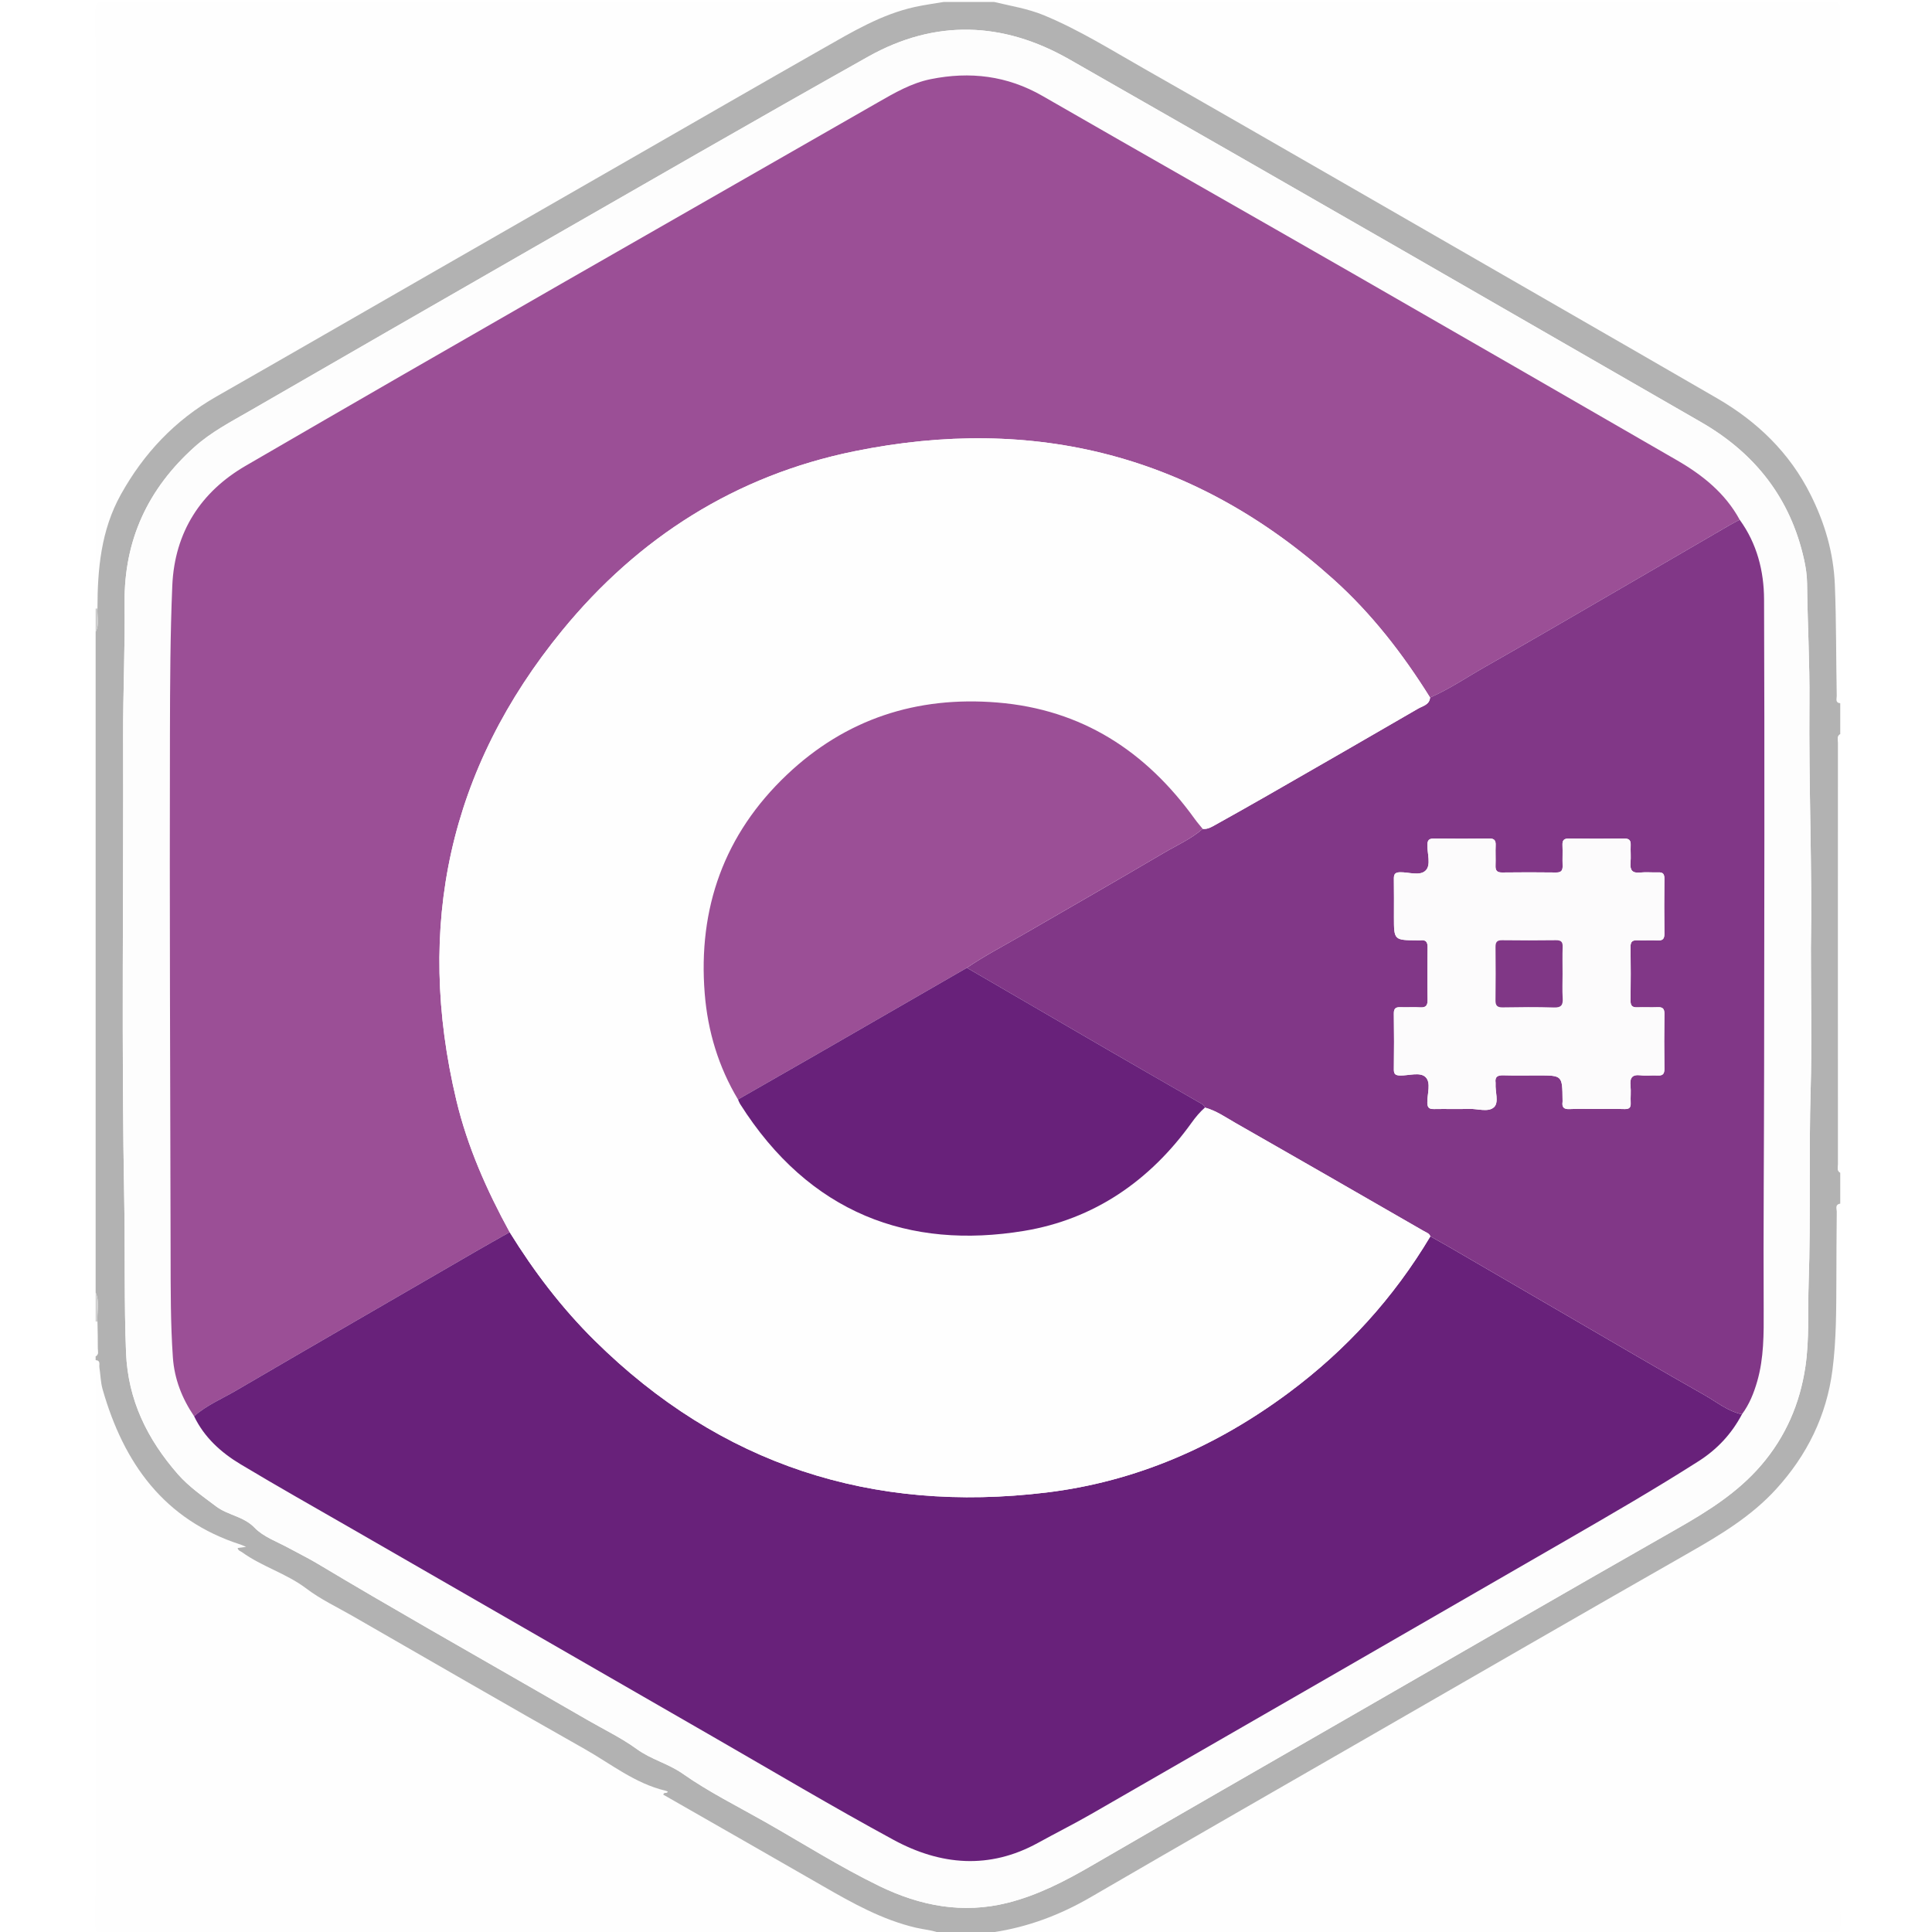
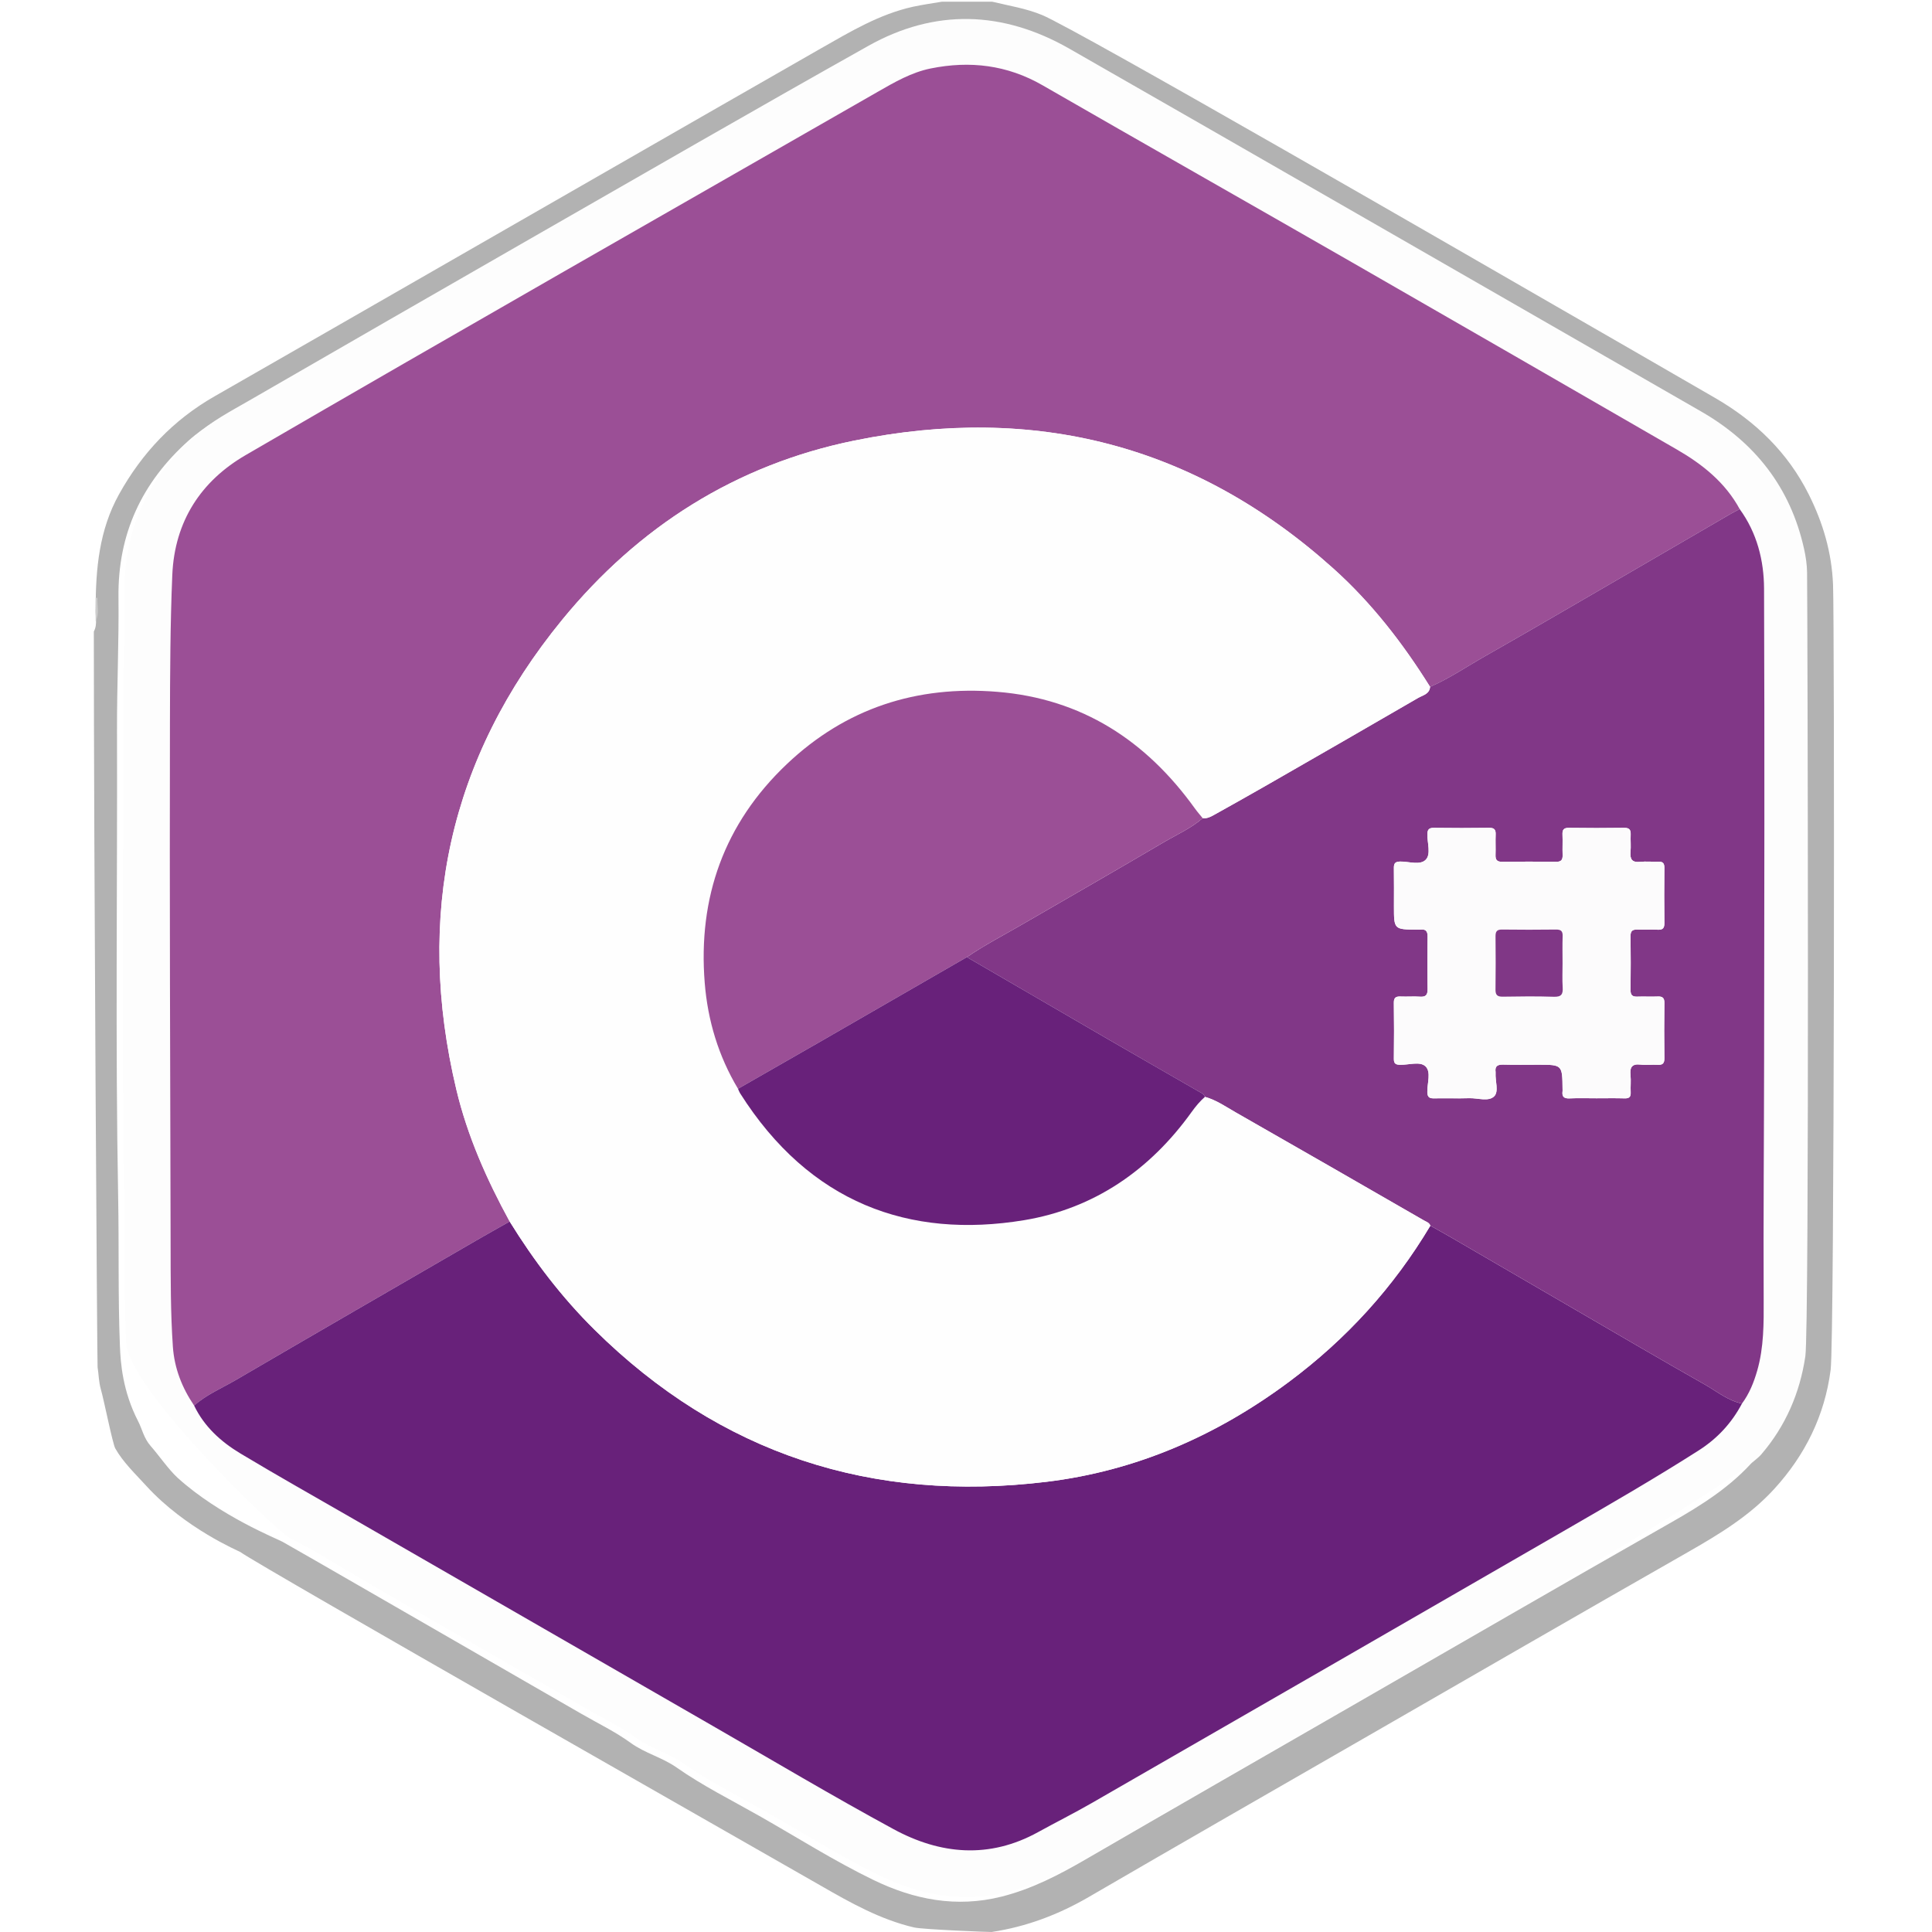
<svg xmlns="http://www.w3.org/2000/svg" version="1.1" id="Layer_1" x="0px" y="0px" width="1000px" height="1000px" viewBox="0 0 1000 1000" enable-background="new 0 0 1000 1000" xml:space="preserve">
  <g id="nrGJPc.tif">
    <g>
-       <path fill="#FEFEFE" d="M952.5,623c0,124.591-0.021,249.181,0.102,373.771c0.003,3.656-0.815,4.324-4.368,4.321    C802.989,1000.984,657.744,1001,512.5,1001c0.563-0.303,1.099-0.793,1.693-0.883c17.982-2.711,34.59-8.978,50.333-18.134    c47.332-27.529,94.839-54.756,142.294-82.073c55.821-32.132,111.587-64.363,167.536-96.271    c16.257-9.271,32.138-18.843,44.897-32.81c16.053-17.57,26.164-38.054,29.218-61.668c2.028-15.679,1.971-31.525,2.031-47.331    c0.043-11.498,0.051-22.996,0.201-34.493C950.725,625.802,949.586,623.465,952.5,623z" />
-       <path fill-rule="evenodd" clip-rule="evenodd" fill="#FEFEFE" d="M514.5,1C659,1,803.5,1.017,948,0.906    c3.749-0.003,4.598,0.845,4.595,4.594C952.479,125,952.5,244.5,952.5,364c-2.733-0.26-1.782-2.426-1.81-3.841    c-0.371-19.144-0.195-38.286-0.972-57.437c-0.678-16.688-5.225-32.042-12.605-46.762c-10.871-21.68-27.562-37.763-48.343-49.808    c-27.362-15.857-54.779-31.618-82.182-47.405c-38.219-22.02-76.435-44.043-114.672-66.028    c-33.189-19.082-66.351-38.215-99.637-57.125c-17.065-9.695-33.728-20.159-51.962-27.699C531.985,4.45,523.157,3.101,514.5,1z" />
-       <path fill-rule="evenodd" clip-rule="evenodd" fill="#FEFEFE" d="M487.5,1001c-144.568,0-289.137-0.015-433.705,0.086    c-3.474,0.003-4.408-0.549-4.403-4.285C49.528,899.2,49.5,801.601,49.5,704c2.748,0.163,1.722,2.348,1.947,3.774    c0.595,3.767,0.62,7.68,1.656,11.312c10.918,38.263,31.857,67.693,71.53,80.421c0.728,0.233,1.417,0.59,2.761,1.158    c-1.914,0.245-3.134,0.401-4.384,0.562c0.292,1.479,1.45,1.598,2.226,2.161c10.384,7.541,23.01,11.001,33.346,18.85    c7.367,5.594,15.936,9.616,24.015,14.26c39.968,22.968,79.854,46.079,119.981,68.764c13.677,7.731,26.161,17.903,41.933,21.613    c0.409,0.097,0.789,0.317,1.146,0.464c-0.378,1.263-2.018-0.028-2.336,1.582c27.513,15.748,55.118,31.482,82.653,47.337    c15.307,8.812,30.664,17.426,48.091,21.512C478.547,998.819,483.231,999.062,487.5,1001z" />
-       <path fill-rule="evenodd" clip-rule="evenodd" fill="#FEFEFE" d="M49.5,315c0-103.265,0.026-206.53-0.106-309.794    c-0.005-3.718,0.904-4.296,4.395-4.293C198.692,1.015,343.597,1,488.5,1c-5.018,0.863-10.078,1.527-15.044,2.624    c-17.345,3.833-32.382,12.893-47.553,21.516c-32.689,18.581-65.251,37.386-97.863,56.102c-35.5,20.373-71,40.744-106.494,61.125    c-36.504,20.962-72.958,42.011-109.518,62.873c-21.406,12.215-37.605,29.348-49.513,50.793    c-10.216,18.399-12.044,38.45-12.064,58.903C50.136,314.998,49.819,315.02,49.5,315z" />
-       <path fill-rule="evenodd" clip-rule="evenodd" fill="#B2B2B2" d="M50.45,314.936c0.021-20.453,1.848-40.504,12.064-58.903    c11.908-21.445,28.107-38.578,49.513-50.793c36.561-20.862,73.014-41.911,109.518-62.873    c35.494-20.381,70.994-40.752,106.494-61.125c32.612-18.716,65.174-37.521,97.863-56.102    c15.171-8.623,30.208-17.684,47.553-21.516C478.422,2.527,483.482,1.863,488.5,1c8.667,0,17.333,0,26,0    c8.657,2.101,17.485,3.45,25.818,6.896c18.234,7.54,34.896,18.004,51.962,27.699c33.286,18.911,66.447,38.043,99.637,57.125    c38.237,21.985,76.453,44.009,114.672,66.028c27.402,15.787,54.819,31.548,82.182,47.405    c20.781,12.045,37.472,28.128,48.343,49.808c7.381,14.72,11.928,30.074,12.605,46.762c0.776,19.15,0.601,38.293,0.972,57.437    c0.027,1.415-0.924,3.581,1.81,3.841c0,5.333,0,10.667,0,16c-1.899,1.124-1.097,2.988-1.098,4.518    c-0.04,72.655-0.038,145.31,0.004,217.964c0,1.529-0.806,3.394,1.094,4.519c0,5.333,0,10.667,0,16    c-2.914,0.465-1.775,2.802-1.796,4.337c-0.15,11.497-0.158,22.995-0.201,34.493c-0.061,15.806-0.003,31.652-2.031,47.331    c-3.054,23.614-13.165,44.098-29.218,61.668c-12.76,13.967-28.641,23.538-44.897,32.81    c-55.949,31.908-111.715,64.14-167.536,96.271c-47.455,27.317-94.962,54.544-142.294,82.073    c-15.743,9.156-32.351,15.423-50.333,18.134c-0.595,0.09-1.13,0.58-1.693,0.883c-8.333,0-16.667,0-25,0    c-4.269-1.938-8.953-2.181-13.436-3.231c-17.427-4.086-32.784-12.699-48.091-21.512c-27.535-15.854-55.141-31.589-82.653-47.337    c0.318-1.61,1.958-0.319,2.336-1.582c-0.356-0.146-0.736-0.367-1.146-0.464c-15.771-3.71-28.256-13.882-41.933-21.613    c-40.128-22.685-80.014-45.796-119.981-68.764c-8.079-4.644-16.648-8.666-24.015-14.26c-10.336-7.849-22.961-11.309-33.346-18.85    c-0.776-0.563-1.934-0.683-2.226-2.161c1.25-0.16,2.47-0.316,4.384-0.562c-1.344-0.568-2.033-0.925-2.761-1.158    c-39.672-12.728-60.612-42.158-71.53-80.421c-1.036-3.632-1.061-7.545-1.656-11.312c-0.225-1.427,0.8-3.611-1.947-3.774    c0-0.667,0-1.333,0-2c1.761-0.958,1.033-2.622,1.041-4c0.027-4.64-0.068-9.279-0.116-13.919    c-0.347-5.024,1.269-10.17-0.925-15.081c0-114,0-228,0-342C51.598,323.119,50.132,318.957,50.45,314.936z M937.319,490.691    c0.747-39.354-1.15-83.322-0.763-127.301c0.181-20.494-0.998-40.951-1.214-61.433c-0.043-4.118-0.666-8.297-1.561-12.329    c-7.051-31.778-25.391-55.094-53.433-71.202c-52.678-30.26-105.264-60.679-157.942-90.938    C666.119,95.157,609.816,62.853,553.43,30.694c-34.367-19.599-69.474-20.79-104.089-1.361    c-58.638,32.913-116.875,66.54-175.218,99.978c-48.376,27.727-96.675,55.588-144.973,83.448    c-9.788,5.646-19.837,10.864-28.375,18.506c-24.185,21.647-36.664,48.289-36.282,81.062c0.268,22.972-0.832,45.957-0.764,68.935    c0.237,80.64-0.9,161.282,0.601,241.919c0.477,25.64-0.117,51.279,0.912,76.933c0.987,24.608,11.059,44.854,26.791,62.879    c5.723,6.558,12.907,11.463,19.813,16.698c6.126,4.645,14.201,5.082,19.976,11.083c4.542,4.721,11.514,7.148,17.504,10.415    c5.116,2.789,10.308,5.327,15.354,8.351c37.545,22.497,75.665,44.033,113.604,65.871c8.656,4.982,17.318,9.954,25.966,14.949    c8.504,4.911,17.456,9.211,25.355,14.956c7.413,5.393,16.254,7.467,23.827,12.784c13.43,9.428,28.301,16.814,42.628,24.951    c19.683,11.178,38.833,23.349,59.212,33.229c21.009,10.186,42.947,14.474,66.268,8.619c15.713-3.945,29.753-11.261,43.618-19.306    c44.916-26.061,89.953-51.913,134.958-77.821c55.969-32.219,111.858-64.577,167.988-96.515    c16.021-9.116,31.413-18.791,43.522-32.91c12.572-14.659,19.973-31.744,22.812-50.748c2.17-14.525,1.212-29.243,1.718-43.86    c1.15-33.288,0.06-66.616,1.036-99.932C937.859,540.997,937.319,518.15,937.319,490.691z" />
-       <path fill-rule="evenodd" clip-rule="evenodd" fill="#FEFEFE" d="M952.5,607c-1.899-1.125-1.094-2.989-1.094-4.519    c-0.042-72.654-0.044-145.309-0.004-217.964c0.001-1.529-0.802-3.394,1.098-4.518C952.5,455.667,952.5,531.333,952.5,607z" />
-       <path fill-rule="evenodd" clip-rule="evenodd" fill="#FEFEFE" d="M50.425,684.081c0.048,4.64,0.143,9.279,0.116,13.919    c-0.008,1.378,0.72,3.042-1.041,4c0-6,0-12,0-18C49.81,684.009,50.119,684.035,50.425,684.081z" />
-       <path fill-rule="evenodd" clip-rule="evenodd" fill="#D1D1D1" d="M50.425,684.081c-0.307-0.046-0.615-0.072-0.925-0.081    c0-5,0-10,0-15C51.694,673.911,50.079,679.057,50.425,684.081z" />
-       <path fill-rule="evenodd" clip-rule="evenodd" fill="#CCCCCC" d="M50.45,314.936c-0.318,4.021,1.148,8.184-0.95,12.064    c0-4,0-8,0-12C49.819,315.02,50.136,314.998,50.45,314.936z" />
-       <path fill-rule="evenodd" clip-rule="evenodd" fill="#FDFDFD" d="M937.319,490.691c0,27.459,0.54,50.306-0.128,73.116    c-0.977,33.315,0.114,66.644-1.036,99.932c-0.506,14.617,0.452,29.335-1.718,43.86c-2.839,19.004-10.239,36.089-22.812,50.748    c-12.109,14.119-27.501,23.794-43.522,32.91c-56.13,31.938-112.02,64.296-167.988,96.515    c-45.005,25.908-90.042,51.761-134.958,77.821c-13.865,8.045-27.905,15.36-43.618,19.306c-23.32,5.854-45.259,1.566-66.268-8.619    c-20.379-9.881-39.529-22.052-59.212-33.229c-14.327-8.137-29.198-15.523-42.628-24.951c-7.573-5.317-16.414-7.392-23.827-12.784    c-7.899-5.745-16.852-10.045-25.355-14.956c-8.647-4.995-17.31-9.967-25.966-14.949c-37.939-21.838-76.06-43.374-113.604-65.871    c-5.046-3.023-10.238-5.562-15.354-8.351c-5.99-3.267-12.961-5.694-17.504-10.415c-5.774-6.001-13.849-6.438-19.976-11.083    c-6.906-5.235-14.09-10.141-19.813-16.698c-15.732-18.025-25.804-38.271-26.791-62.879c-1.029-25.653-0.435-51.293-0.912-76.933    c-1.501-80.637-0.364-161.279-0.601-241.919c-0.067-22.978,1.032-45.963,0.764-68.935c-0.382-32.772,12.097-59.414,36.282-81.062    c8.537-7.642,18.587-12.86,28.375-18.506c48.298-27.86,96.597-55.722,144.973-83.448c58.343-33.438,116.58-67.065,175.218-99.978    c34.615-19.429,69.722-18.238,104.089,1.361c56.387,32.158,112.689,64.463,168.978,96.795    c52.679,30.259,105.265,60.678,157.942,90.938c28.042,16.108,46.382,39.424,53.433,71.202c0.895,4.032,1.518,8.211,1.561,12.329    c0.216,20.481,1.395,40.938,1.214,61.433C936.169,407.369,938.066,451.337,937.319,490.691z M901.635,732.025    c3.809-5.122,6.147-10.951,7.89-17.009c3.489-12.129,3.415-24.535,3.354-37.062c-0.201-41.63,0.186-83.264,0.23-124.896    c0.088-80.942,0.279-161.886-0.031-242.826c-0.057-14.682-3.688-28.925-12.622-41.213c-7.518-13.809-19.27-23.178-32.572-30.852    C811.934,205.892,756,173.584,699.979,141.43c-53.419-30.662-106.999-61.045-160.383-91.769    c-18.276-10.519-37.564-12.791-57.86-8.691c-9.927,2.005-18.654,7.064-27.303,12.021    C345.24,115.565,235.896,177.885,127.092,241.131c-22.885,13.302-36.731,34.03-37.914,62.024    c-1.077,25.487-1.158,50.979-1.217,76.452c-0.211,89.984,0.13,179.971,0.344,269.955c0.042,17.658-0.048,35.323,1.17,52.963    c0.778,11.256,4.73,21.29,10.997,30.529c5.246,10.922,13.905,18.751,23.983,24.802c19.251,11.558,38.827,22.574,58.285,33.785    c62.022,35.734,124.043,71.472,186.086,107.171c31.165,17.933,62.073,36.345,93.666,53.491    c24.273,13.175,49.585,15.462,74.84,1.525c9.176-5.063,18.562-9.754,27.644-14.979c81.926-47.145,163.832-94.322,245.681-141.601    c23.055-13.317,46.11-26.639,68.569-40.968C888.889,750.115,896.315,742.097,901.635,732.025z" />
-       <path fill-rule="evenodd" clip-rule="evenodd" fill="#9B4F96" d="M100.473,733.055c-6.267-9.239-10.219-19.273-10.997-30.529    c-1.218-17.64-1.128-35.305-1.17-52.963c-0.214-89.984-0.555-179.971-0.344-269.955c0.06-25.474,0.141-50.965,1.217-76.452    c1.183-27.994,15.029-48.723,37.914-62.024C235.896,177.885,345.24,115.565,454.434,52.99    c8.648-4.957,17.376-10.015,27.303-12.021c20.296-4.1,39.584-1.828,57.86,8.691c53.384,30.724,106.964,61.107,160.383,91.769    c56.021,32.154,111.954,64.462,167.904,96.739c13.303,7.674,25.055,17.043,32.572,30.852c-1.753,0.942-3.535,1.834-5.255,2.833    c-21.629,12.569-43.236,25.176-64.875,37.728c-20.493,11.887-40.954,23.83-61.556,35.527    c-9.479,5.383-18.523,11.562-28.562,15.943c-14.086-22.556-30.222-43.434-50.087-61.269    c-71.433-64.133-154.642-85.23-247.981-66.19c-61.297,12.505-111.756,44.61-151.145,92.722    c-58.629,71.611-76.212,153.246-54.783,243.21c5.74,24.098,15.744,46.58,27.596,68.264c-5.49,3.108-11.008,6.172-16.467,9.335    c-41.797,24.212-83.624,48.373-125.334,72.735C114.746,724.1,106.858,727.371,100.473,733.055z" />
-       <path fill-rule="evenodd" clip-rule="evenodd" fill="#68217A" d="M100.473,733.055c6.386-5.684,14.273-8.955,21.534-13.196    c41.71-24.362,83.537-48.523,125.334-72.735c5.459-3.163,10.977-6.227,16.466-9.335c12.56,20.313,26.909,39.194,43.94,56.03    c65.146,64.4,143.678,89.626,233.892,78.704c46.317-5.607,88.017-23.83,125.466-51.699c29.749-22.14,54.248-49.013,73.243-80.881    c3.465,1.952,6.953,3.865,10.392,5.864c21.636,12.574,43.252,25.18,64.89,37.75c22.21,12.902,44.357,25.918,66.709,38.573    c6.271,3.551,11.973,8.354,19.297,9.896c-5.319,10.071-12.746,18.09-22.408,24.256c-22.459,14.329-45.515,27.65-68.569,40.968    c-81.849,47.278-163.755,94.456-245.681,141.601c-9.081,5.226-18.468,9.916-27.644,14.979    c-25.255,13.937-50.566,11.649-74.84-1.525c-31.593-17.146-62.501-35.559-93.666-53.491    c-62.043-35.699-124.063-71.437-186.086-107.171c-19.458-11.211-39.034-22.228-58.285-33.785    C114.378,751.806,105.719,743.977,100.473,733.055z" />
-       <path fill-rule="evenodd" clip-rule="evenodd" fill="#813787" d="M901.635,732.025c-7.324-1.542-13.026-6.345-19.297-9.896    c-22.352-12.655-44.499-25.671-66.709-38.573c-21.638-12.57-43.254-25.176-64.89-37.75c-3.438-1.999-6.927-3.912-10.392-5.864    c-0.566-1.608-2.137-2.026-3.392-2.749c-32.424-18.662-64.831-37.354-97.336-55.876c-5.161-2.941-10.1-6.437-15.957-8.044    c-0.561-1.57-1.993-2.111-3.289-2.855c-15.503-8.915-31.015-17.815-46.485-26.787c-24.492-14.203-48.955-28.458-73.43-42.69    c9.04-6.196,18.77-11.228,28.233-16.708c24.553-14.216,49.167-28.327,73.612-42.726c6.812-4.012,14.158-7.211,20.194-12.492    c2.49,0.324,4.523-0.921,6.533-2.043c8.988-5.014,17.968-10.046,26.894-15.169c26.064-14.96,52.127-29.927,78.11-45.026    c2.374-1.38,5.875-1.944,6.171-5.725c10.04-4.382,19.084-10.561,28.563-15.943c20.602-11.697,41.062-23.641,61.556-35.527    c21.639-12.552,43.246-25.158,64.875-37.728c1.72-0.999,3.502-1.891,5.255-2.833c8.934,12.288,12.565,26.531,12.622,41.213    c0.311,80.94,0.119,161.884,0.031,242.826c-0.045,41.632-0.432,83.266-0.23,124.896c0.061,12.526,0.135,24.933-3.354,37.062    C907.782,721.074,905.443,726.903,901.635,732.025z M826.356,574.004c4.832,0,9.667-0.101,14.494,0.043    c2.364,0.07,3.313-0.693,3.192-3.114c-0.15-2.991,0.206-6.021-0.092-8.989c-0.403-4.025,0.799-5.87,5.146-5.373    c2.96,0.339,5.998-0.067,8.987,0.102c2.643,0.149,3.433-0.892,3.399-3.47c-0.121-9.496-0.129-18.995,0.004-28.49    c0.037-2.683-0.946-3.496-3.489-3.384c-3.492,0.153-7-0.073-10.493,0.066c-2.54,0.103-3.564-0.764-3.532-3.419    c0.111-9.329,0.119-18.661-0.003-27.99c-0.037-2.772,1.203-3.386,3.627-3.3c3.495,0.123,7.004-0.105,10.494,0.068    c2.663,0.133,3.422-0.922,3.391-3.481c-0.116-9.495-0.106-18.994-0.004-28.49c0.025-2.344-0.708-3.332-3.107-3.244    c-3.161,0.117-6.357-0.236-9.489,0.086c-4.128,0.424-5.259-1.348-4.925-5.144c0.262-2.976-0.051-5.997,0.078-8.991    c0.108-2.522-0.751-3.511-3.423-3.473c-9.495,0.136-18.994,0.133-28.489,0.002c-2.677-0.036-3.503,0.932-3.385,3.488    c0.161,3.491-0.06,6.999,0.066,10.493c0.09,2.457-0.598,3.635-3.338,3.599c-9.329-0.121-18.662-0.116-27.99-0.003    c-2.697,0.032-3.479-1.092-3.388-3.582c0.126-3.494-0.087-7.002,0.062-10.494c0.108-2.523-0.667-3.541-3.369-3.503    c-9.495,0.136-18.994,0.126-28.489,0.004c-2.585-0.032-3.47,0.78-3.491,3.403c-0.036,4.458,1.929,10.188-0.785,13.051    c-2.969,3.131-8.827,0.891-13.41,0.999c-2.906,0.069-3.17,1.384-3.134,3.698c0.101,6.496,0.035,12.995,0.035,19.493    c0,11.974,0,11.974,12.199,12.048c0.5,0.003,1.007,0.057,1.498-0.006c2.828-0.363,3.752,0.859,3.709,3.675    c-0.139,8.995-0.149,17.995,0.005,26.99c0.051,2.968-0.762,4.261-3.915,4.043c-3.316-0.229-6.665,0.06-9.991-0.083    c-2.445-0.105-3.604,0.491-3.561,3.283c0.147,9.661,0.127,19.327,0.011,28.99c-0.031,2.522,1.031,3.032,3.268,3.073    c4.465,0.082,10.224-1.894,13.057,0.757c3.127,2.926,0.877,8.822,0.994,13.41c0.072,2.844,1.297,3.243,3.671,3.197    c5.996-0.115,12,0.103,17.992-0.084c4.421-0.138,10,1.931,12.933-0.955c2.514-2.475,0.499-7.937,0.738-12.07    c0.01-0.166,0.023-0.336,0-0.499c-0.46-3.203,1.161-3.931,4.058-3.849c5.993,0.167,11.994,0.049,17.993,0.049    c12.492,0,12.493,0,12.61,12.707c0.004,0.333,0.04,0.672-0.005,0.999c-0.38,2.772,0.677,3.858,3.592,3.723    C817.019,573.846,821.691,574.005,826.356,574.004z" />
-       <path fill-rule="evenodd" clip-rule="evenodd" fill="#FEFEFE" d="M623.664,573.273c5.856,1.607,10.795,5.103,15.956,8.044    c32.505,18.521,64.912,37.214,97.336,55.876c1.255,0.723,2.825,1.141,3.392,2.749c-18.995,31.868-43.494,58.741-73.243,80.881    c-37.449,27.869-79.148,46.092-125.466,51.699c-90.214,10.922-168.746-14.304-233.892-78.704    c-17.031-16.836-31.381-35.717-43.94-56.03c-11.851-21.684-21.854-44.166-27.595-68.264    c-21.429-89.964-3.846-171.599,54.783-243.21c39.389-48.111,89.848-80.217,151.145-92.722    c93.34-19.04,176.549,2.058,247.981,66.19c19.865,17.835,36.001,38.713,50.087,61.269c-0.297,3.78-3.798,4.345-6.172,5.725    c-25.983,15.1-52.046,30.066-78.11,45.026c-8.926,5.123-17.905,10.155-26.894,15.169c-2.01,1.122-4.043,2.367-6.534,2.043    c-1.351-1.679-2.784-3.298-4.04-5.045c-25.244-35.087-58.417-56.763-102.23-60.347c-41.759-3.417-78.494,8.52-108.965,37.414    c-32.392,30.717-46.062,69.01-42.493,113.299c1.564,19.423,7.107,37.876,17.224,54.749c0.342,0.757,0.6,1.568,1.039,2.264    c35.979,56.884,87.7,75.544,146.985,65.761c36.229-5.979,65.189-25.931,86.749-55.99    C618.812,578.266,621.027,575.592,623.664,573.273z" />
-       <path fill-rule="evenodd" clip-rule="evenodd" fill="#9B4F96" d="M381.993,569.085c-10.116-16.873-15.659-35.326-17.224-54.749    c-3.568-44.289,10.102-82.582,42.493-113.299c30.471-28.895,67.206-40.831,108.965-37.414    c43.813,3.584,76.986,25.26,102.23,60.347c1.256,1.747,2.689,3.366,4.04,5.045c-6.035,5.281-13.382,8.48-20.193,12.492    c-24.445,14.398-49.06,28.51-73.612,42.726c-9.464,5.48-19.193,10.512-28.233,16.709c-25.549,14.732-51.089,29.479-76.649,44.19    C409.888,553.146,395.933,561.103,381.993,569.085z" />
-       <path fill-rule="evenodd" clip-rule="evenodd" fill="#68217A" d="M381.993,569.085c13.939-7.982,27.895-15.939,41.816-23.953    c25.561-14.712,51.101-29.458,76.649-44.19c24.475,14.231,48.938,28.486,73.43,42.689c15.471,8.972,30.982,17.872,46.485,26.787    c1.296,0.744,2.729,1.285,3.289,2.855c-2.636,2.318-4.851,4.992-6.896,7.846c-21.56,30.06-50.521,50.012-86.749,55.99    c-59.285,9.783-111.006-8.877-146.985-65.761C382.593,570.653,382.335,569.842,381.993,569.085z" />
-       <path fill-rule="evenodd" clip-rule="evenodd" fill="#FCFBFC" d="M826.356,574.005c-4.665,0-9.338-0.159-13.993,0.059    c-2.915,0.136-3.972-0.95-3.592-3.723c0.045-0.327,0.009-0.666,0.005-0.999c-0.117-12.707-0.118-12.707-12.61-12.707    c-5.999,0-12,0.118-17.993-0.049c-2.896-0.082-4.518,0.646-4.058,3.849c0.023,0.163,0.01,0.333,0,0.499    c-0.239,4.134,1.775,9.596-0.738,12.07c-2.933,2.886-8.512,0.817-12.933,0.955c-5.992,0.187-11.996-0.031-17.992,0.084    c-2.374,0.046-3.599-0.354-3.671-3.197c-0.117-4.588,2.133-10.484-0.994-13.41c-2.833-2.65-8.592-0.675-13.057-0.757    c-2.236-0.041-3.299-0.551-3.268-3.073c0.116-9.663,0.137-19.329-0.011-28.99c-0.043-2.792,1.115-3.389,3.561-3.283    c3.326,0.143,6.675-0.146,9.991,0.083c3.153,0.218,3.966-1.075,3.915-4.043c-0.154-8.995-0.144-17.995-0.005-26.99    c0.043-2.815-0.881-4.038-3.709-3.675c-0.491,0.062-0.998,0.009-1.498,0.006c-12.199-0.074-12.199-0.074-12.199-12.048    c0-6.498,0.065-12.997-0.035-19.493c-0.036-2.314,0.228-3.629,3.134-3.698c4.583-0.108,10.441,2.132,13.41-0.999    c2.714-2.862,0.749-8.593,0.785-13.051c0.021-2.623,0.906-3.436,3.491-3.403c9.495,0.122,18.994,0.132,28.489-0.004    c2.702-0.038,3.478,0.979,3.369,3.503c-0.149,3.492,0.063,7-0.062,10.494c-0.091,2.49,0.69,3.614,3.388,3.582    c9.328-0.113,18.661-0.118,27.99,0.003c2.74,0.036,3.428-1.142,3.338-3.599c-0.126-3.494,0.095-7.002-0.066-10.493    c-0.118-2.557,0.708-3.524,3.385-3.488c9.495,0.131,18.994,0.134,28.489-0.002c2.672-0.038,3.531,0.95,3.423,3.473    c-0.129,2.994,0.184,6.016-0.078,8.991c-0.334,3.796,0.797,5.567,4.925,5.144c3.132-0.322,6.328,0.031,9.489-0.086    c2.399-0.088,3.133,0.9,3.107,3.244c-0.103,9.496-0.112,18.995,0.004,28.49c0.031,2.56-0.728,3.614-3.391,3.481    c-3.49-0.174-6.999,0.055-10.494-0.068c-2.424-0.086-3.664,0.527-3.627,3.3c0.122,9.329,0.114,18.661,0.003,27.99    c-0.032,2.655,0.992,3.521,3.532,3.419c3.493-0.14,7.001,0.087,10.493-0.066c2.543-0.112,3.526,0.701,3.489,3.384    c-0.133,9.495-0.125,18.994-0.004,28.49c0.033,2.578-0.757,3.619-3.399,3.47c-2.989-0.169-6.027,0.237-8.987-0.102    c-4.348-0.497-5.55,1.348-5.146,5.373c0.298,2.969-0.059,5.998,0.092,8.989c0.121,2.421-0.828,3.185-3.192,3.114    C836.023,573.903,831.188,574.004,826.356,574.005z M808.772,504.083c0-4.66-0.118-9.324,0.046-13.978    c0.093-2.626-0.854-3.465-3.447-3.433c-9.317,0.118-18.639,0.122-27.957,0c-2.722-0.035-3.355,1.111-3.33,3.569    c0.094,9.152,0.12,18.307-0.013,27.458c-0.041,2.822,0.923,3.754,3.731,3.711c8.817-0.137,17.646-0.261,26.456,0.047    c3.973,0.139,4.804-1.371,4.578-4.897C808.572,512.417,808.775,508.243,808.772,504.083z" />
-       <path fill-rule="evenodd" clip-rule="evenodd" fill="#803786" d="M808.773,504.083c0.002,4.16-0.201,8.334,0.063,12.478    c0.226,3.526-0.605,5.036-4.578,4.897c-8.81-0.308-17.639-0.184-26.456-0.047c-2.809,0.043-3.772-0.889-3.731-3.711    c0.133-9.151,0.106-18.306,0.013-27.458c-0.025-2.458,0.608-3.604,3.33-3.569c9.318,0.122,18.64,0.118,27.957,0    c2.593-0.032,3.54,0.807,3.447,3.433C808.654,494.759,808.772,499.423,808.773,504.083z" />
+       <path fill="#B2B2B2" d="M49.513,314.813c0.021-20.453,1.848-40.504,12.064-58.903c11.908-21.445,28.107-38.578,49.513-50.793    c36.561-20.862,281.186-161.519,313.875-180.1c15.171-8.623,30.208-17.684,47.553-21.516c4.967-1.097,10.027-1.761,15.045-2.624    c8.667,0,17.333,0,26,0c8.656,2.101,17.484,3.45,25.818,6.896c18.232,7.54,228.051,128.833,266.27,150.852    c27.402,15.787,54.82,31.548,82.184,47.405c20.779,12.045,37.471,28.128,48.342,49.808c7.381,14.72,11.928,30.074,12.605,46.762    c0.775,19.15,0.781,390.761-1.246,406.44c-3.055,23.614-13.166,44.098-29.219,61.668c-12.76,13.967-28.641,23.538-44.896,32.81    c-55.949,31.908-111.715,64.141-167.535,96.271c-47.455,27.316-94.963,54.544-142.295,82.073    c-15.742,9.155-32.352,15.423-50.332,18.134c-0.596,0.09-35.647-1.298-40.129-2.349c-17.428-4.086-32.784-12.698-48.092-21.512    c-27.535-15.854-290.353-165.329-300.738-172.87c-0.477-0.346-28.404-12.011-48.625-34.228c-5.464-6.002-12.025-12.219-16-19.333    c-1.414-2.529-5.77-24.648-7.508-30.741c-1.036-3.632-1.061-7.545-1.656-11.312c-0.225-1.428-1.947-266.774-1.947-380.774    C50.661,322.996,49.195,318.834,49.513,314.813z M934.152,487.488c0.748-39.354-1.15-83.322-0.764-127.301    c0.182-20.494-0.998-40.951-1.213-61.433c-0.043-4.118-0.666-8.297-1.561-12.329c-7.051-31.778-25.393-55.094-53.434-71.202    c-52.678-30.26-105.264-60.679-157.941-90.938C662.953,91.954,606.65,59.65,550.264,27.491    C515.896,7.892,480.79,6.701,446.174,26.13c-58.638,32.913-116.875,66.54-175.218,99.978    c-48.376,27.727-96.675,55.588-144.973,83.448c-9.788,5.646-19.837,10.864-28.375,18.506    c-24.185,21.647-36.664,48.289-36.282,81.062c0.268,22.972-0.832,45.957-0.764,68.935c0.237,80.64-0.9,161.282,0.601,241.918    c0.477,25.641-0.117,51.279,0.912,76.934c0.339,8.458,1.383,23.166,9.424,38.72c2.132,4.124,2.914,8.781,6.5,12.833    c3.846,4.346,9.461,12.394,14,16.5c21.702,19.633,51.36,31.495,54.16,33.022c5.116,2.789,91.019,52.384,128.958,74.222    c8.656,4.981,17.318,9.954,25.966,14.949c8.504,4.911,17.456,9.211,25.355,14.956c7.412,5.393,16.254,7.467,23.826,12.783    c13.431,9.429,28.302,16.814,42.628,24.951c19.684,11.178,38.833,23.35,59.212,33.229c21.01,10.186,42.947,14.474,66.268,8.619    c15.713-3.945,29.754-11.262,43.619-19.307c44.916-26.061,89.953-51.913,134.957-77.82    c55.969-32.22,111.857-64.577,167.988-96.516c16.021-9.116,31.412-18.791,43.521-32.91c12.572-14.658,19.973-31.743,22.812-50.748    c2.17-14.524,1.213-29.242,1.719-43.859c1.148-33.288,0.059-66.616,1.035-99.933C934.693,537.794,934.152,514.947,934.152,487.488    z" />
+       <path fill="#CCCCCC" d="M50.45,309.4c-0.318,4.021,1.148,8.184-0.95,12.064c0-4,0-8,0-12    C49.819,309.484,50.136,309.462,50.45,309.4z" />
+       <path fill="#FDFDFD" d="M934.437,702.062c-2.839,19.005-10.238,36.089-22.812,50.748    c-12.109,14.119-155.542,97.206-211.51,129.425c-45.005,25.908-90.042,51.762-134.958,77.821    c-13.865,8.045-27.905,15.36-43.618,19.306c-23.32,5.854-45.259,1.566-66.268-8.618c-20.38-9.882-39.529-22.053-59.213-33.229    c-14.326-8.137-29.197-15.522-42.628-24.951c-7.572-5.316-16.414-7.392-23.827-12.783c-7.898-5.745-16.852-10.046-25.354-14.956    c-8.647-4.995-17.31-9.968-25.966-14.949c-37.939-21.838-76.06-43.374-113.604-65.871c-5.046-3.023-10.238-5.562-15.354-8.352    c-5.99-3.267-83.097-76.467-84.084-101.074c-1.029-25.653-0.435-51.293-0.912-76.934c-1.501-80.637-0.364-161.278-0.601-241.919    c-0.067-22.978,1.032-45.963,0.764-68.935c-0.382-32.772,12.097-59.414,36.282-81.062c8.537-7.642,18.587-12.86,28.375-18.506    c48.298-27.86,96.597-55.722,144.973-83.448c58.343-33.438,116.58-67.065,175.218-99.978    c34.615-19.429,69.723-18.238,104.089,1.361c56.388,32.158,274.243,157.473,326.92,187.733    c28.042,16.108,46.383,39.424,53.434,71.202c0.895,4.032,1.518,8.211,1.561,12.329    C935.559,316.903,936.607,687.538,934.437,702.062z M901.635,726.489c3.81-5.122,6.147-10.951,7.891-17.01    c3.488-12.129,3.415-24.534,3.354-37.062c-0.201-41.63,0.187-83.264,0.23-124.896c0.088-80.941,0.278-161.886-0.031-242.826    c-0.057-14.682-3.688-28.925-12.622-41.213c-7.519-13.809-19.271-23.178-32.572-30.852    c-55.95-32.275-111.884-64.583-167.905-96.737C646.56,105.232,592.98,74.849,539.596,44.125    c-18.275-10.519-37.563-12.791-57.859-8.691c-9.928,2.005-18.654,7.064-27.304,12.021    c-109.192,62.574-218.537,124.894-327.341,188.14c-22.885,13.302-36.731,34.03-37.914,62.024    c-1.077,25.487-1.158,50.979-1.217,76.452c-0.211,89.984,0.13,179.971,0.344,269.956c0.042,17.657-0.048,35.322,1.17,52.963    c0.778,11.256,4.73,21.29,10.997,30.528c5.246,10.922,13.905,18.751,23.983,24.803c19.251,11.558,38.827,22.573,58.285,33.784    c62.022,35.734,124.043,71.473,186.086,107.172c31.165,17.933,62.073,36.345,93.666,53.49    c24.272,13.176,49.585,15.462,74.84,1.525c9.176-5.063,18.562-9.754,27.644-14.979c81.927-47.145,163.832-94.321,245.682-141.601    c23.055-13.317,46.109-26.639,68.568-40.968C888.889,744.579,896.315,736.561,901.635,726.489z" />
+       <path fill="#9B4F96" d="M100.473,727.519c-6.267-9.238-10.219-19.272-10.997-30.528c-1.218-17.641-1.128-35.306-1.17-52.964    c-0.214-89.983-0.555-179.971-0.344-269.955c0.06-25.474,0.141-50.965,1.217-76.452c1.183-27.994,15.029-48.723,37.914-62.024    C235.896,172.349,345.24,110.029,454.434,47.454c8.648-4.957,17.376-10.015,27.304-12.021c20.296-4.1,39.584-1.828,57.859,8.691    c53.384,30.724,106.964,61.107,160.384,91.769c56.021,32.154,111.953,64.462,167.903,96.739    c13.303,7.674,25.056,17.043,32.572,30.852c-1.753,0.942-3.535,1.834-5.255,2.833c-21.629,12.569-43.236,25.176-64.875,37.728    c-20.493,11.887-40.954,23.83-61.557,35.527c-9.479,5.383-18.522,11.562-28.562,15.943    c-14.086-22.556-30.222-43.434-50.087-61.269c-71.433-64.133-154.643-85.23-247.981-66.19    c-61.297,12.505-111.756,44.61-151.145,92.722c-58.629,71.611-76.212,153.246-54.783,243.21    c5.74,24.098,15.744,46.579,27.596,68.264c-5.49,3.107-11.008,6.172-16.467,9.335c-41.797,24.212-83.624,48.373-125.334,72.735    C114.746,718.563,106.858,721.835,100.473,727.519z" />
+       <path fill="#68217A" d="M100.473,727.519c6.386-5.684,14.273-8.955,21.534-13.195c41.71-24.362,83.537-48.523,125.334-72.735    c5.459-3.163,10.977-6.227,16.466-9.335c12.56,20.312,26.909,39.194,43.94,56.03c65.146,64.399,143.678,89.626,233.892,78.704    c46.317-5.607,88.018-23.83,125.467-51.699c29.749-22.141,54.248-49.014,73.242-80.881c3.466,1.951,6.953,3.864,10.393,5.863    c21.636,12.574,43.252,25.181,64.89,37.75c22.21,12.902,44.357,25.918,66.709,38.573c6.271,3.551,11.974,8.354,19.297,9.896    c-5.318,10.07-12.746,18.09-22.407,24.256c-22.459,14.329-45.516,27.649-68.569,40.968    c-81.849,47.278-163.755,94.456-245.681,141.601c-9.081,5.227-18.469,9.916-27.645,14.979    c-25.255,13.937-50.566,11.648-74.84-1.525c-31.593-17.146-62.501-35.559-93.666-53.49    c-62.043-35.699-124.063-71.438-186.086-107.172c-19.458-11.211-39.034-22.228-58.285-33.784    C114.378,746.27,105.719,738.44,100.473,727.519z" />
+       <path fill="#813787" d="M901.635,726.489c-7.324-1.542-13.025-6.346-19.297-9.896c-22.352-12.655-44.499-25.671-66.709-38.573    c-21.638-12.569-43.254-25.176-64.89-37.75c-3.438-1.999-6.927-3.911-10.393-5.863c-0.565-1.608-2.137-2.026-3.392-2.749    c-32.424-18.662-64.831-37.354-97.336-55.876c-5.161-2.941-10.101-6.438-15.957-8.044c-0.562-1.57-1.993-2.111-3.289-2.855    c-15.503-8.915-31.015-17.814-46.485-26.787c-24.491-14.203-48.955-28.458-73.43-42.689c9.04-6.196,18.771-11.229,28.233-16.708    c24.553-14.217,49.167-28.327,73.611-42.727c6.812-4.012,14.158-7.211,20.194-12.492c2.49,0.324,4.522-0.921,6.533-2.043    c8.987-5.014,17.968-10.046,26.894-15.169c26.064-14.96,52.127-29.927,78.11-45.026c2.374-1.38,5.875-1.944,6.171-5.725    c10.04-4.382,19.084-10.561,28.562-15.943c20.603-11.697,41.062-23.641,61.557-35.527c21.639-12.552,43.246-25.158,64.875-37.728    c1.72-0.999,3.502-1.891,5.255-2.833c8.934,12.288,12.564,26.531,12.622,41.213c0.311,80.94,0.119,161.884,0.031,242.826    c-0.045,41.633-0.433,83.267-0.23,124.896c0.061,12.526,0.135,24.933-3.354,37.062    C907.782,715.538,905.443,721.367,901.635,726.489z M826.356,568.468c4.831,0,9.667-0.101,14.493,0.043    c2.364,0.07,3.313-0.692,3.192-3.114c-0.15-2.99,0.206-6.021-0.092-8.988c-0.403-4.025,0.799-5.87,5.146-5.373    c2.96,0.339,5.998-0.067,8.987,0.102c2.644,0.149,3.433-0.892,3.399-3.47c-0.121-9.496-0.129-18.995,0.004-28.49    c0.037-2.683-0.946-3.496-3.489-3.384c-3.492,0.153-7-0.073-10.493,0.066c-2.54,0.103-3.563-0.765-3.532-3.419    c0.111-9.329,0.119-18.661-0.003-27.99c-0.037-2.772,1.203-3.387,3.627-3.3c3.495,0.122,7.005-0.105,10.494,0.067    c2.663,0.133,3.422-0.922,3.392-3.48c-0.116-9.495-0.106-18.994-0.004-28.49c0.024-2.344-0.708-3.332-3.107-3.244    c-3.161,0.117-6.357-0.236-9.489,0.086c-4.128,0.424-5.259-1.348-4.925-5.144c0.262-2.977-0.051-5.997,0.078-8.991    c0.108-2.522-0.751-3.511-3.423-3.473c-9.495,0.136-18.994,0.133-28.489,0.002c-2.677-0.036-3.503,0.932-3.385,3.487    c0.161,3.491-0.061,6.999,0.065,10.493c0.091,2.457-0.598,3.635-3.338,3.6c-9.329-0.121-18.662-0.116-27.99-0.004    c-2.696,0.032-3.479-1.092-3.388-3.582c0.126-3.493-0.087-7.002,0.062-10.493c0.107-2.523-0.667-3.541-3.369-3.503    c-9.495,0.136-18.994,0.126-28.489,0.004c-2.585-0.032-3.47,0.779-3.491,3.402c-0.036,4.458,1.93,10.188-0.785,13.052    c-2.969,3.131-8.826,0.891-13.409,0.999c-2.906,0.068-3.17,1.384-3.135,3.697c0.102,6.496,0.035,12.995,0.035,19.493    c0,11.975,0,11.975,12.199,12.048c0.5,0.003,1.007,0.058,1.498-0.006c2.828-0.363,3.752,0.859,3.709,3.675    c-0.139,8.995-0.149,17.995,0.005,26.99c0.051,2.968-0.762,4.261-3.915,4.043c-3.315-0.229-6.665,0.061-9.991-0.083    c-2.444-0.104-3.604,0.491-3.561,3.283c0.146,9.661,0.127,19.327,0.011,28.99c-0.031,2.521,1.031,3.031,3.269,3.072    c4.465,0.082,10.224-1.894,13.057,0.758c3.127,2.926,0.877,8.821,0.994,13.41c0.072,2.844,1.297,3.242,3.671,3.196    c5.996-0.114,12,0.104,17.992-0.084c4.421-0.138,10,1.932,12.933-0.955c2.514-2.475,0.499-7.937,0.738-12.069    c0.01-0.166,0.022-0.336,0-0.499c-0.46-3.203,1.161-3.932,4.058-3.85c5.993,0.167,11.994,0.049,17.993,0.049    c12.492,0,12.493,0,12.61,12.707c0.004,0.333,0.04,0.673-0.006,0.999c-0.38,2.772,0.678,3.858,3.593,3.724    C817.019,568.31,821.691,568.469,826.356,568.468z" />
+       <path fill="#FEFEFE" d="M623.664,567.737c5.855,1.606,10.795,5.103,15.956,8.044c32.505,18.521,64.912,37.214,97.336,55.876    c1.255,0.723,2.825,1.141,3.392,2.749c-18.994,31.867-43.494,58.74-73.242,80.881c-37.449,27.869-79.148,46.092-125.467,51.698    c-90.214,10.923-168.746-14.304-233.892-78.703c-17.031-16.836-31.381-35.718-43.94-56.03    c-11.851-21.685-21.854-44.166-27.595-68.264c-21.429-89.965-3.846-171.6,54.783-243.21    c39.389-48.111,89.848-80.217,151.145-92.722c93.341-19.04,176.55,2.058,247.981,66.19c19.865,17.835,36.001,38.713,50.087,61.269    c-0.297,3.78-3.798,4.345-6.172,5.725c-25.983,15.1-52.046,30.066-78.11,45.026c-8.926,5.123-17.904,10.155-26.894,15.169    c-2.01,1.122-4.043,2.367-6.534,2.043c-1.351-1.679-2.784-3.298-4.04-5.045c-25.244-35.087-58.417-56.763-102.229-60.347    c-41.76-3.417-78.494,8.52-108.966,37.414c-32.392,30.717-46.062,69.01-42.492,113.299c1.563,19.423,7.106,37.876,17.224,54.749    c0.342,0.757,0.6,1.568,1.039,2.264c35.979,56.885,87.7,75.544,146.984,65.762c36.229-5.979,65.189-25.932,86.75-55.99    C618.812,572.729,621.027,570.056,623.664,567.737z" />
+       <path fill="#9B4F96" d="M381.993,563.549c-10.116-16.873-15.659-35.326-17.225-54.749c-3.567-44.289,10.103-82.582,42.493-113.299    c30.472-28.895,67.206-40.831,108.965-37.414c43.813,3.584,76.986,25.26,102.23,60.347c1.256,1.747,2.689,3.366,4.04,5.045    c-6.035,5.281-13.382,8.48-20.193,12.492c-24.444,14.398-49.06,28.51-73.611,42.727c-9.464,5.479-19.193,10.512-28.233,16.709    c-25.549,14.731-51.089,29.479-76.649,44.189C409.888,547.61,395.933,555.567,381.993,563.549z" />
+       <path fill="#68217A" d="M381.993,563.549c13.938-7.981,27.895-15.938,41.815-23.953c25.562-14.712,51.102-29.458,76.649-44.189    c24.475,14.23,48.938,28.485,73.43,42.688c15.472,8.973,30.982,17.872,46.485,26.787c1.296,0.744,2.729,1.285,3.289,2.855    c-2.636,2.317-4.852,4.991-6.896,7.846c-21.56,30.06-50.521,50.012-86.749,55.99c-59.284,9.782-111.006-8.877-146.984-65.762    C382.593,565.117,382.335,564.306,381.993,563.549z" />
+       <path fill="#FCFBFC" d="M826.356,568.469c-4.665,0-9.339-0.159-13.993,0.06c-2.915,0.136-3.973-0.95-3.592-3.724    c0.045-0.327,0.009-0.666,0.005-0.999c-0.117-12.707-0.118-12.707-12.61-12.707c-5.999,0-12,0.118-17.993-0.049    c-2.896-0.082-4.518,0.646-4.058,3.849c0.022,0.163,0.01,0.333,0,0.499c-0.239,4.135,1.775,9.597-0.738,12.07    c-2.933,2.886-8.512,0.817-12.933,0.955c-5.992,0.188-11.996-0.031-17.992,0.084c-2.374,0.046-3.599-0.354-3.671-3.197    c-0.117-4.588,2.133-10.483-0.994-13.41c-2.833-2.649-8.592-0.675-13.057-0.757c-2.236-0.041-3.3-0.551-3.269-3.072    c0.116-9.663,0.138-19.329-0.011-28.99c-0.043-2.792,1.115-3.39,3.561-3.283c3.326,0.143,6.676-0.146,9.991,0.083    c3.153,0.218,3.966-1.075,3.915-4.043c-0.154-8.995-0.144-17.995-0.005-26.99c0.043-2.814-0.881-4.038-3.709-3.675    c-0.491,0.062-0.998,0.009-1.498,0.006c-12.199-0.074-12.199-0.074-12.199-12.048c0-6.498,0.065-12.997-0.034-19.493    c-0.036-2.313,0.228-3.629,3.134-3.698c4.583-0.107,10.44,2.133,13.409-0.999c2.715-2.861,0.75-8.593,0.785-13.051    c0.021-2.623,0.906-3.436,3.491-3.402c9.495,0.121,18.994,0.132,28.489-0.005c2.702-0.037,3.478,0.979,3.369,3.504    c-0.149,3.491,0.062,7-0.062,10.493c-0.091,2.49,0.69,3.614,3.389,3.582c9.327-0.112,18.66-0.118,27.989,0.003    c2.74,0.036,3.429-1.142,3.338-3.599c-0.126-3.494,0.096-7.002-0.065-10.493c-0.118-2.557,0.708-3.523,3.385-3.488    c9.495,0.132,18.994,0.135,28.489-0.002c2.672-0.038,3.531,0.95,3.423,3.474c-0.129,2.994,0.184,6.016-0.078,8.991    c-0.334,3.796,0.797,5.566,4.925,5.144c3.132-0.322,6.328,0.031,9.489-0.086c2.399-0.088,3.133,0.899,3.107,3.244    c-0.104,9.496-0.112,18.995,0.004,28.489c0.031,2.561-0.729,3.614-3.392,3.481c-3.489-0.174-6.999,0.055-10.493-0.068    c-2.425-0.086-3.664,0.527-3.628,3.301c0.122,9.329,0.114,18.66,0.003,27.989c-0.031,2.655,0.992,3.521,3.532,3.419    c3.493-0.14,7.001,0.087,10.493-0.065c2.543-0.112,3.526,0.701,3.489,3.384c-0.133,9.495-0.125,18.994-0.004,28.49    c0.032,2.578-0.757,3.619-3.399,3.47c-2.989-0.169-6.027,0.237-8.987-0.102c-4.348-0.497-5.55,1.348-5.146,5.373    c0.298,2.969-0.059,5.998,0.092,8.988c0.121,2.421-0.828,3.186-3.191,3.114C836.023,568.367,831.188,568.468,826.356,568.469z     M808.771,498.547c0-4.66-0.117-9.324,0.047-13.978c0.093-2.627-0.854-3.466-3.447-3.434c-9.317,0.118-18.639,0.122-27.957,0    c-2.722-0.035-3.355,1.111-3.33,3.569c0.094,9.151,0.12,18.307-0.013,27.458c-0.041,2.822,0.923,3.754,3.73,3.711    c8.817-0.137,17.646-0.261,26.456,0.047c3.973,0.139,4.804-1.371,4.578-4.897C808.572,506.881,808.775,502.707,808.771,498.547z" />
+       <path fill="#803786" d="M808.773,498.547c0.002,4.16-0.201,8.334,0.062,12.478c0.227,3.526-0.604,5.036-4.578,4.897    c-8.81-0.308-17.639-0.184-26.456-0.047c-2.809,0.043-3.771-0.889-3.73-3.711c0.133-9.151,0.105-18.307,0.013-27.458    c-0.025-2.458,0.608-3.604,3.33-3.569c9.318,0.122,18.64,0.118,27.957,0c2.593-0.032,3.54,0.808,3.447,3.434    C808.654,489.223,808.771,493.887,808.773,498.547z" />
    </g>
  </g>
</svg>
